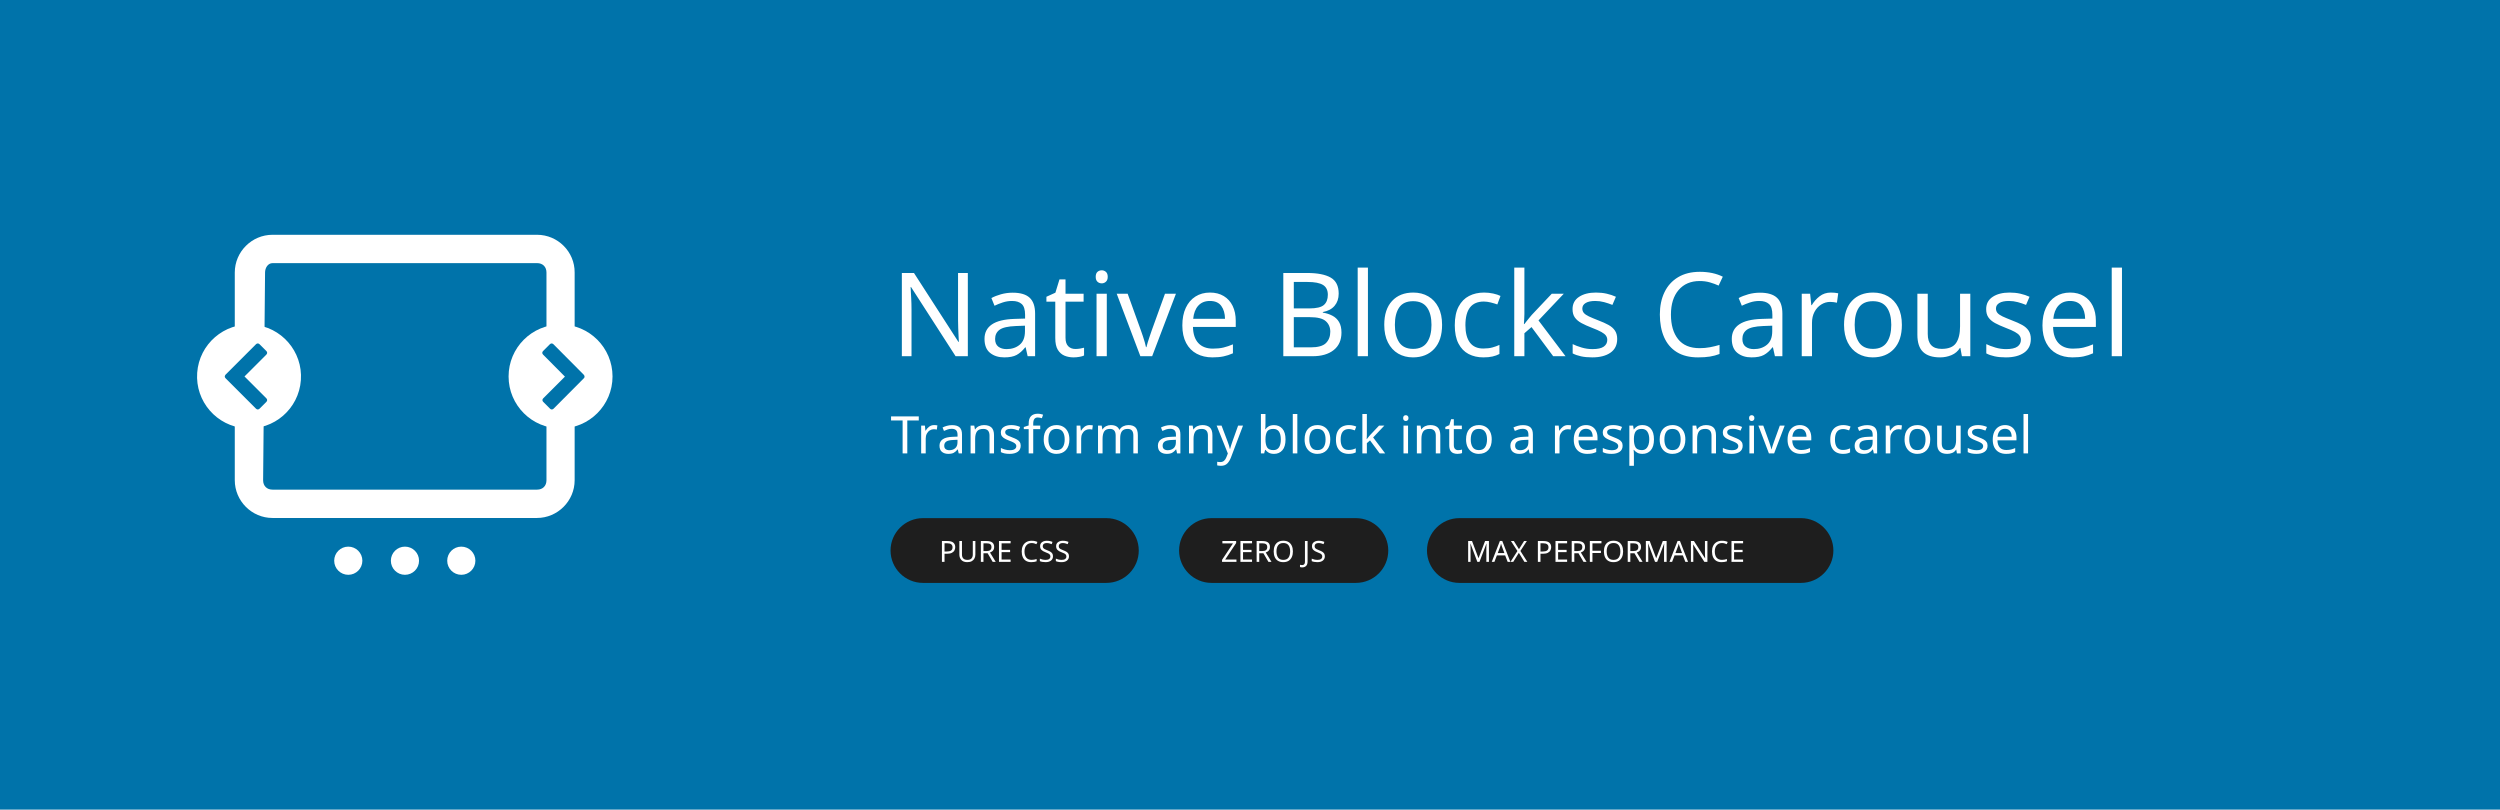
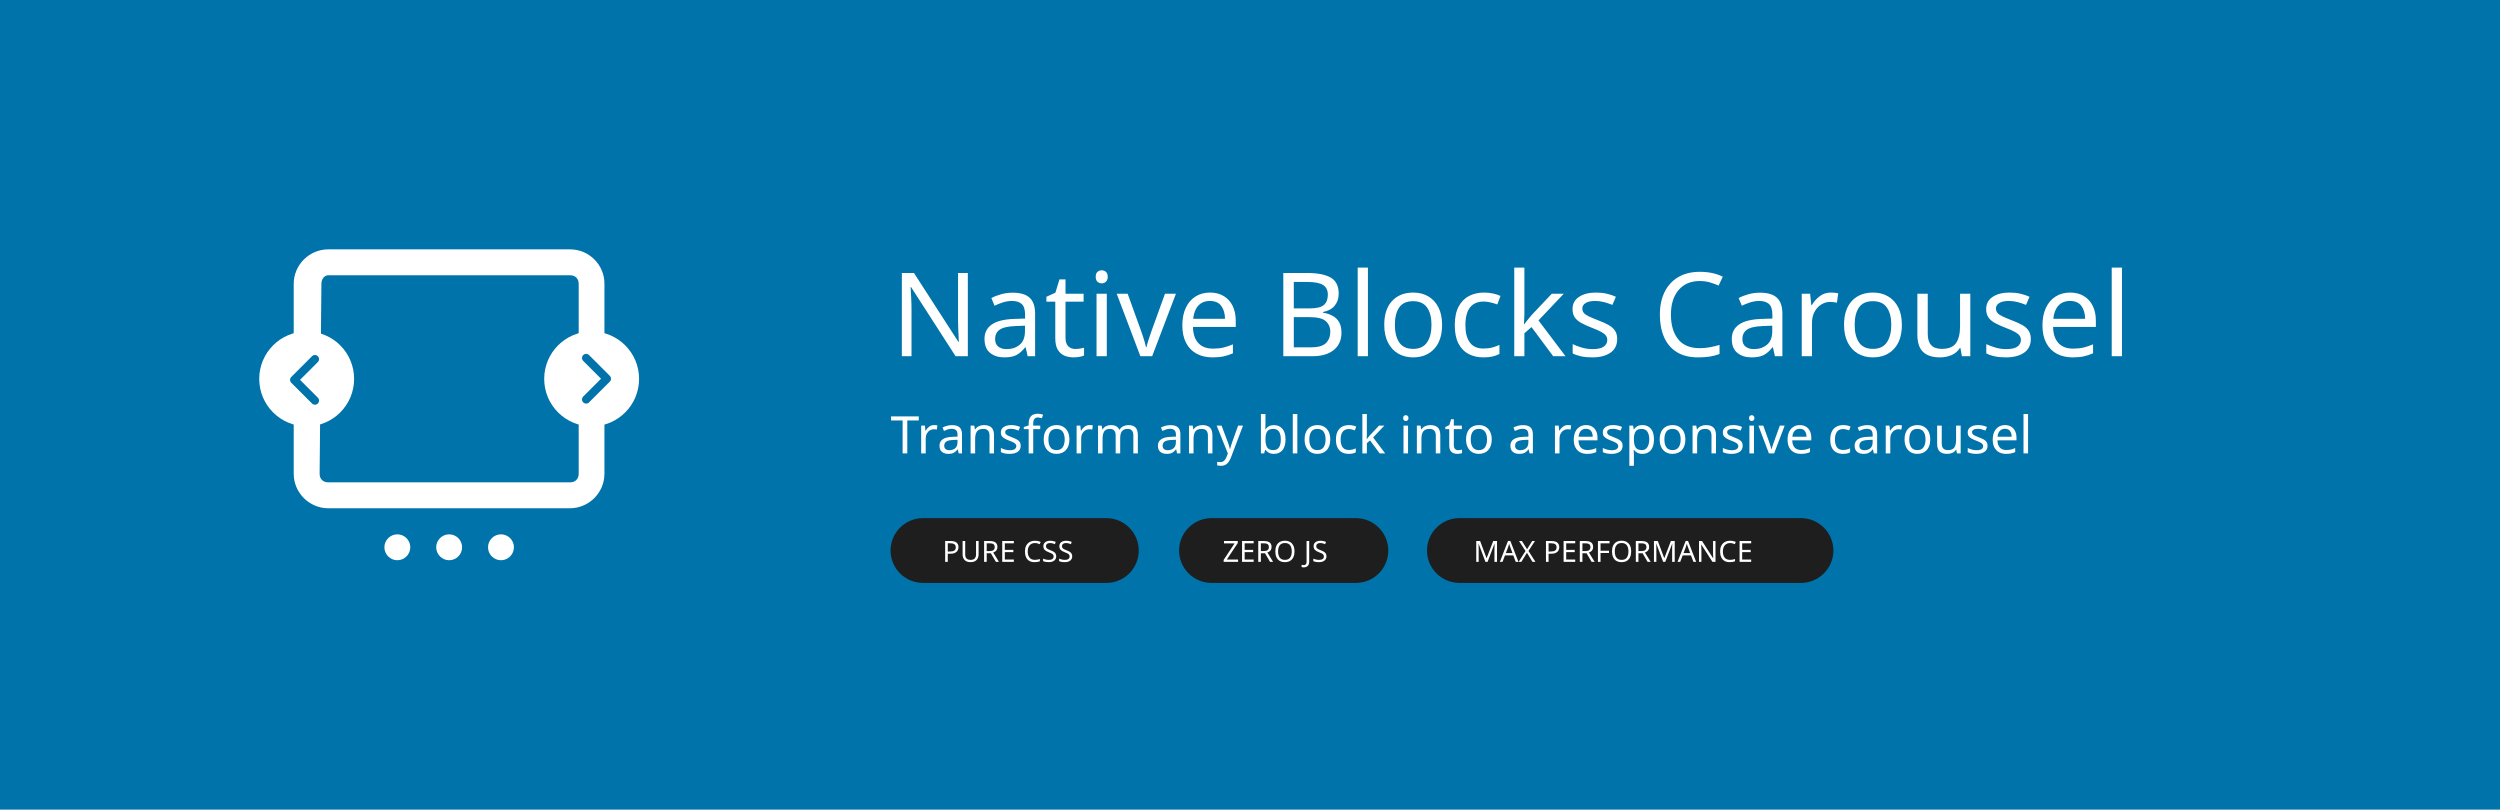
<svg xmlns="http://www.w3.org/2000/svg" version="1.1" x="0px" y="0px" viewBox="0 0 1544 500" style="enable-background:new 0 0 1544 500;" xml:space="preserve">
  <style type="text/css">
	.st0{fill:#0073AA;}
	.st1{fill:#1E1E1E;}
	.st2{fill:#FFFFFF;}
	.st3{font-family:'Outfit-SemiBold';}
	.st4{font-size:72px;}
	.st5{font-family:'Outfit-Light';}
	.st6{font-size:32px;}
	.st7{font-family:'Outfit-Bold';}
	.st8{font-size:18px;}
</style>
  <rect class="st0" width="1544" height="500" />
  <path class="st1" d="M683.3,360H570c-11,0-20-9-20-20l0,0c0-11,9-20,20-20h113.3c11,0,20,9,20,20l0,0C703.3,351,694.4,360,683.3,360  z" />
  <path class="st1" d="M837.4,360h-89.2c-11,0-20-9-20-20l0,0c0-11,9-20,20-20h89.2c11,0,20,9,20,20l0,0  C857.4,351,848.5,360,837.4,360z" />
  <path class="st1" d="M1112.3,360h-211c-11,0-20-9-20-20l0,0c0-11,9-20,20-20h211c11,0,20,9,20,20l0,0  C1132.3,351,1123.3,360,1112.3,360z" />
  <text transform="matrix(1 0 0 1 550 220)" class="st2 st3 st4">Native Blocks Carousel</text>
  <text transform="matrix(1 0 0 1 550 280)" class="st2 st5 st6">Transform any block into a responsive carousel</text>
-   <text transform="matrix(1 0 0 1 579.9834 347)" class="st2 st7 st8">PURE CSS</text>
-   <text transform="matrix(1 0 0 1 754.0427 347)" class="st2 st7 st8">ZERO JS</text>
-   <text transform="matrix(1 0 0 1 904.9844 347)" class="st2 st7 st8">MAX PERFORMANCE</text>
-   <path class="st2" d="M331.7,145H168.3c-12.8,0-23.3,10.5-23.3,23.3v128.3c0,12.8,10.5,23.3,23.3,23.3h163.3  c12.8,0,23.3-10.5,23.3-23.3V168.3C355,155.5,344.5,145,331.7,145z M163.7,168.3c0-2.8,1.7-5.8,4.7-5.8h163.3c3.5,0,5.8,2.3,5.8,5.8  v128.3c0,3.5-2.3,5.8-5.8,5.8H168.3c-3.5,0-5.8-2.3-5.8-5.8L163.7,168.3z" />
-   <circle class="st2" cx="250.1" cy="346.3" r="8.7" />
-   <circle class="st2" cx="215.1" cy="346.3" r="8.7" />
-   <circle class="st2" cx="284.9" cy="346.3" r="8.7" />
-   <circle class="st2" cx="346.2" cy="232.5" r="32.1" />
-   <path class="st0" d="M360.6,233.6l-18.7,18.8c-0.3,0.3-0.7,0.5-1.1,0.5s-0.8-0.2-1.1-0.5l-4.2-4.2c-0.3-0.3-0.5-0.7-0.5-1.1  c0-0.4,0.2-0.8,0.5-1.1l13.4-13.4L335.4,219c-0.3-0.3-0.5-0.7-0.5-1.1s0.2-0.8,0.5-1.1l4.2-4.2c0.3-0.3,0.7-0.5,1.1-0.5  s0.8,0.2,1.1,0.5l18.7,18.8c0.3,0.3,0.5,0.7,0.5,1.1C361.1,232.9,360.9,233.3,360.6,233.6z" />
-   <ellipse transform="matrix(7.088903e-02 -0.9975 0.9975 7.088903e-02 -89.0178 369.4314)" class="st2" cx="153.8" cy="232.5" rx="32.1" ry="32.1" />
-   <path class="st0" d="M139.3,231.4l18.8-18.8c0.3-0.3,0.7-0.5,1.1-0.5c0.4,0,0.8,0.2,1.1,0.5l4.2,4.2c0.3,0.3,0.5,0.7,0.5,1.1  c0,0.4-0.2,0.8-0.5,1.1L151,232.5l13.5,13.5c0.3,0.3,0.5,0.7,0.5,1.1s-0.2,0.8-0.5,1.1l-4.2,4.2c-0.3,0.3-0.7,0.5-1.1,0.5  c-0.4,0-0.8-0.2-1.1-0.5l-18.8-18.8c-0.3-0.3-0.5-0.7-0.5-1.1C138.9,232.1,139,231.7,139.3,231.4z" />
+   <text transform="matrix(1 0 0 1 581.9834 347)" class="st2 st7 st8">PURE CSS</text>
+   <text transform="matrix(1 0 0 1 755.0427 347)" class="st2 st7 st8">ZERO JS</text>
+   <text transform="matrix(1 0 0 1 909.9844 347)" class="st2 st7 st8">MAX PERFORMANCE</text>
+   <path id="path7" class="st2" d="M352.1,154H202.7c-11.7,0-21.3,9.6-21.3,21.3v117.3c0,11.7,9.6,21.3,21.3,21.3H352  c11.7,0,21.3-9.6,21.3-21.3V175.3C373.4,163.6,363.8,154,352.1,154z M198.5,175.3c0-2.5,1.5-5.3,4.3-5.3h149.3  c3.2,0,5.3,2.1,5.3,5.3v117.3c0,3.2-2.1,5.3-5.3,5.3H202.7c-3.2,0-5.3-2.1-5.3-5.3L198.5,175.3z" />
+   <path id="circle7" class="st2" d="M285.4,338c0,4.4-3.6,8-8,8s-8-3.6-8-8s3.6-8,8-8S285.4,333.6,285.4,338z" />
+   <path id="circle8" class="st2" d="M253.4,338c0,4.4-3.6,8-8,8s-8-3.6-8-8s3.6-8,8-8S253.4,333.6,253.4,338z" />
+   <path id="circle9" class="st2" d="M317.4,338c0,4.4-3.6,8-8,8s-8-3.6-8-8s3.6-8,8-8S317.4,333.6,317.4,338z" />
+   <path id="circle10" class="st2" d="M394.7,234c0,16.2-13.1,29.3-29.3,29.3s-29.3-13.1-29.3-29.3s13.1-29.3,29.3-29.3  S394.7,217.8,394.7,234z" />
+   <path id="path10" class="st0" d="M376.6,232.1c1,1,1,2.6,0,3.6l-12.8,12.8c-1,1-2.6,1-3.6,0s-1-2.6,0-3.6l11-11l-11-11  c-1-1-1-2.6,0-3.6s2.6-1,3.6,0L376.6,232.1L376.6,232.1z" />
+   <path id="circle11" class="st2" d="M218.7,234c0,16.2-13.1,29.3-29.3,29.3s-29.3-13.1-29.3-29.3s13.1-29.3,29.3-29.3c0,0,0,0,0,0  C205.6,204.7,218.7,217.8,218.7,234L218.7,234z" />
+   <path id="path11" class="st0" d="M179.9,232.8c-1,1-1,2.6,0,3.6l12.8,12.8c1,1,2.6,1,3.6,0s1-2.6,0-3.6l-11-11l11-11  c1-1,1-2.6,0-3.6s-2.6-1-3.6,0L179.9,232.8L179.9,232.8z" />
</svg>
